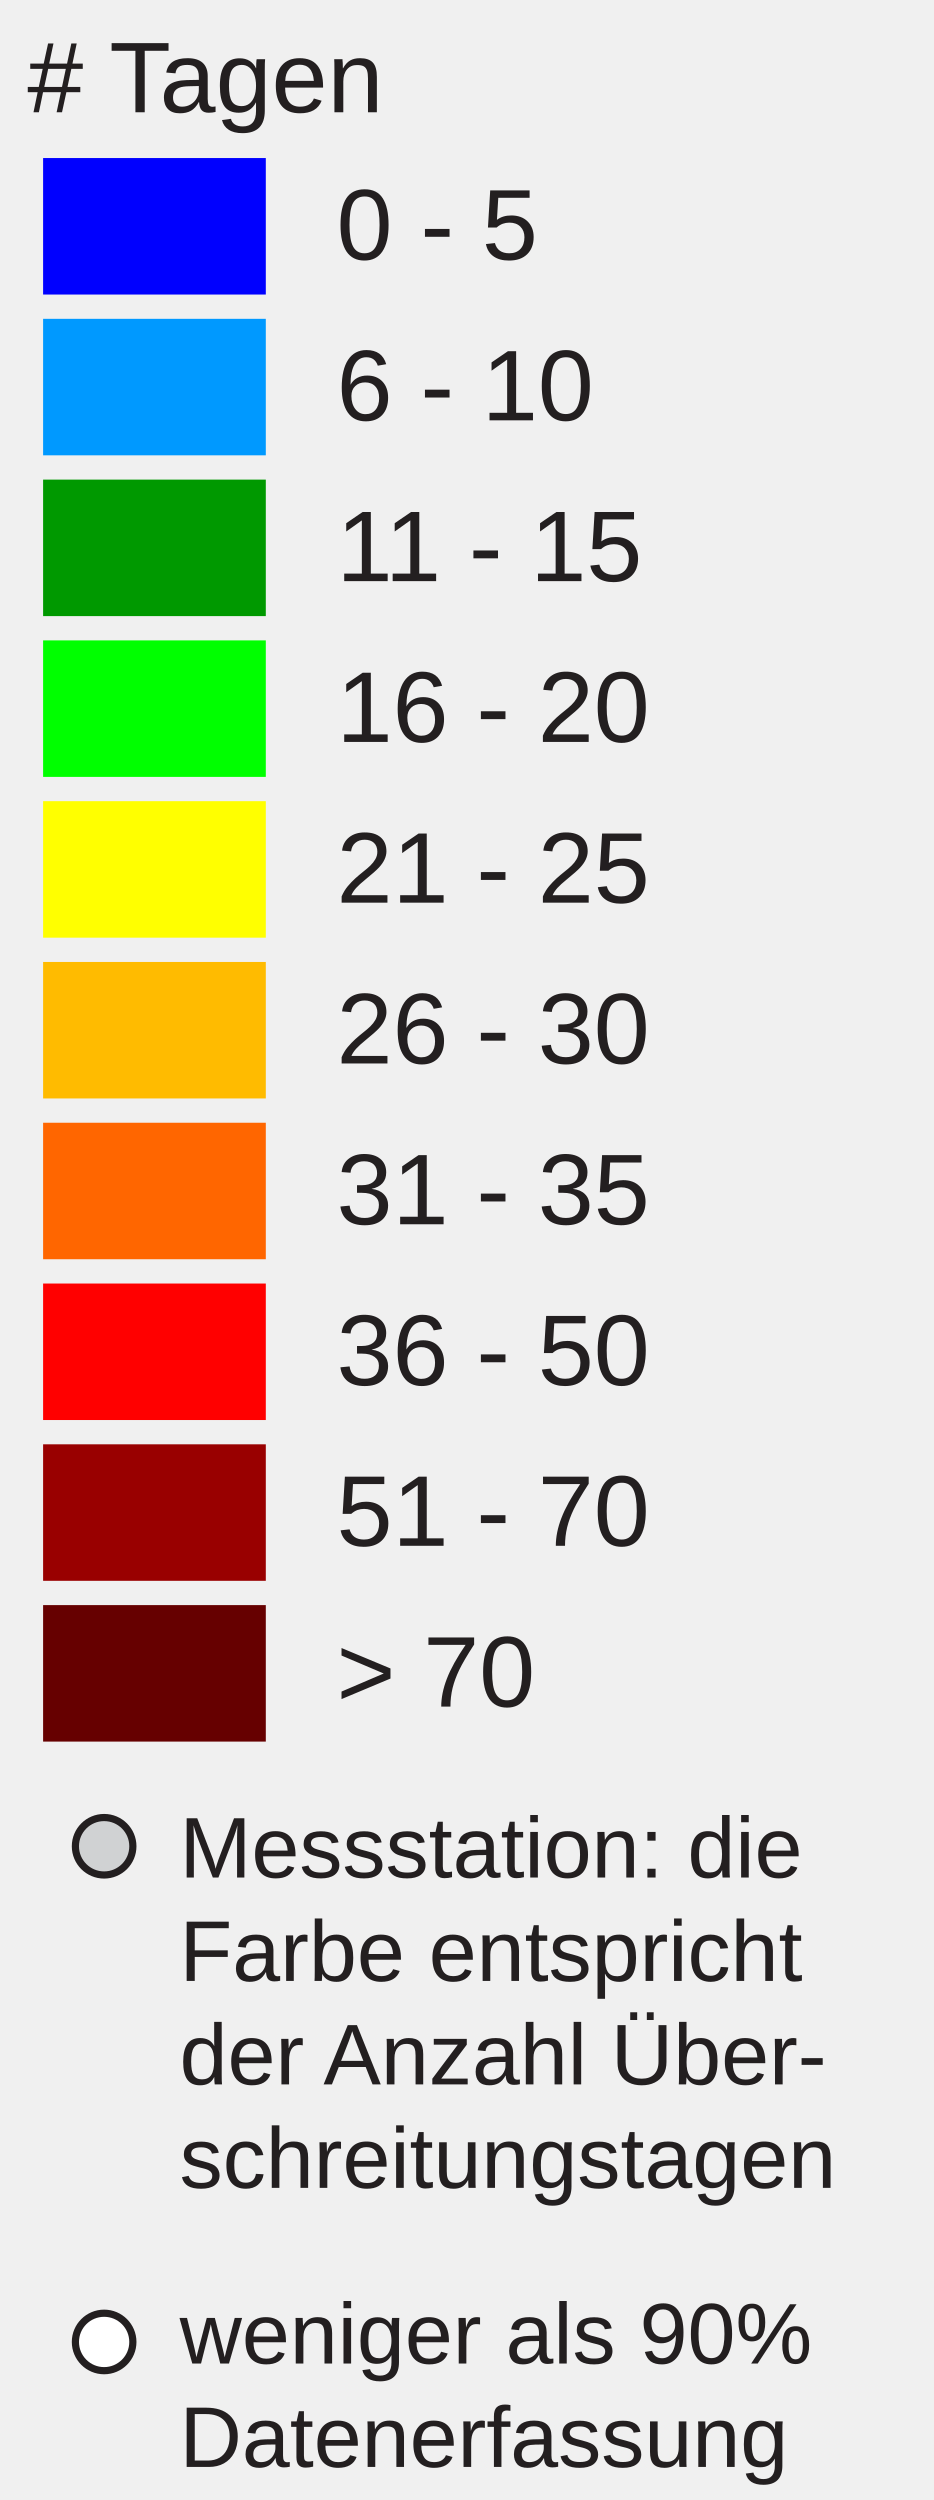
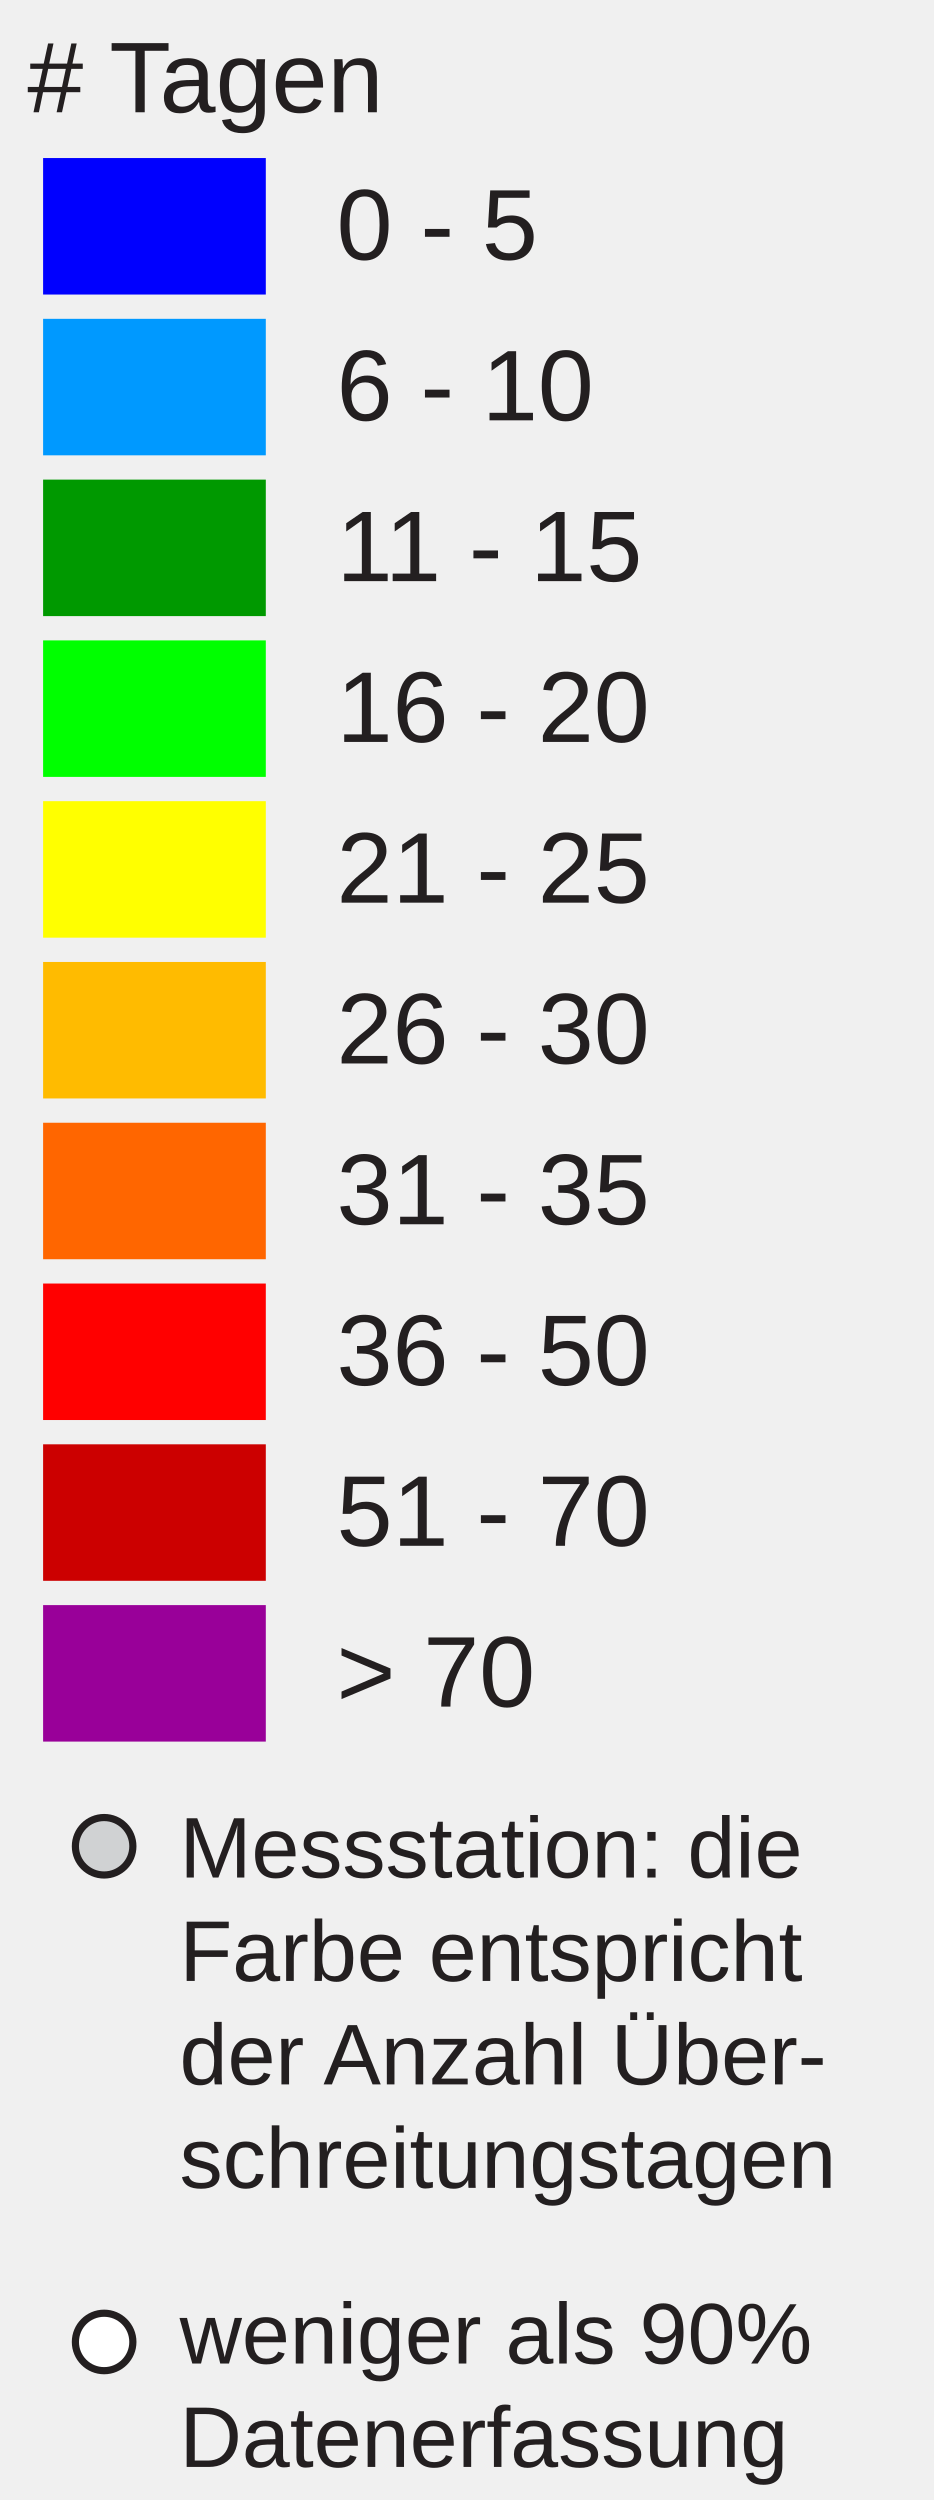
<svg xmlns="http://www.w3.org/2000/svg" version="1.1" id="Layer_1" x="0px" y="0px" width="130px" height="348px" viewBox="0 0 130 348" enable-background="new 0 0 130 348" xml:space="preserve">
  <rect x="6" y="22" fill="#0000FF" width="31" height="19" />
  <rect x="6" y="44.381" fill="#0099FF" width="31" height="19" />
  <rect x="6" y="66.762" fill="#009900" width="31" height="19" />
  <rect x="6" y="89.143" fill="#00FF00" width="31" height="19" />
  <rect x="6" y="111.524" fill="#FFFF00" width="31" height="19" />
  <rect x="6" y="133.905" fill="#FFBB00" width="31" height="19" />
  <rect x="6" y="156.286" fill="#FF6600" width="31" height="19" />
  <rect x="6" y="178.668" fill="#FF0000" width="31" height="19" />
-   <rect x="6" y="201.049" fill="#990000" width="31" height="19" />
-   <rect x="6" y="223.43" fill="#660000" width="31" height="19" />
+   <rect x="6" y="201.049" fill="#CC0000" width="31" height="19" />
+   <rect x="6" y="223.43" fill="#990099" width="31" height="19" />
  <text transform="matrix(1 0 0 1 46.853 36.1304)" fill="#231F20" font-family="Arial" font-size="14">0 - 5</text>
  <text transform="matrix(1 0 0 1 46.853 58.5112)" fill="#231F20" font-family="Arial" font-size="14">6 - 10</text>
  <text transform="matrix(1 0 0 1 46.853 80.8926)" fill="#231F20" font-family="Arial" font-size="14">11 - 15</text>
  <text transform="matrix(1 0 0 1 46.853 103.2734)" fill="#231F20" font-family="Arial" font-size="14">16 - 20</text>
  <text transform="matrix(1 0 0 1 46.853 125.6548)" fill="#231F20" font-family="Arial" font-size="14">21 - 25</text>
  <text transform="matrix(1 0 0 1 46.853 148.0352)" fill="#231F20" font-family="Arial" font-size="14">26 - 30</text>
  <text transform="matrix(1 0 0 1 46.853 170.417)" fill="#231F20" font-family="Arial" font-size="14">31 - 35</text>
  <text transform="matrix(1 0 0 1 46.853 192.7988)" fill="#231F20" font-family="Arial" font-size="14">36 - 50</text>
  <text transform="matrix(1 0 0 1 46.853 215.1797)" fill="#231F20" font-family="Arial" font-size="14">51 - 70</text>
  <text transform="matrix(1 0 0 1 46.853 237.5605)" fill="#231F20" font-family="Arial" font-size="14">&gt; 70</text>
  <text font-size="14" font-family="Arial" transform="translate(3.8027 15.631)" fill="#231F20"># Tagen</text>
  <circle fill="#D0D2D3" stroke="#231F20" stroke-miterlimit="10" cx="14.495" cy="257" r="4" />
  <circle fill="#FFFFFF" stroke="#231F20" stroke-miterlimit="10" cx="14.495" cy="326" r="4" />
  <text font-size="12" font-family="Arial" transform="translate(25 261.35)" fill="#231F20">Messstation: die</text>
  <text font-size="12" font-family="Arial" transform="translate(25 275.75)" fill="#231F20">Farbe entspricht</text>
  <text font-size="12" font-family="Arial" transform="translate(25 290.15)" fill="#231F20">der Anzahl Über-</text>
  <text font-size="12" font-family="Arial" transform="translate(25 304.55)" fill="#231F20">schreitungstagen</text>
  <text font-size="12" font-family="Arial" transform="translate(25 329)" fill="#231F20">weniger als 90%</text>
  <text font-size="12" font-family="Arial" transform="translate(25 343.4)" fill="#231F20">Datenerfassung</text>
</svg>
